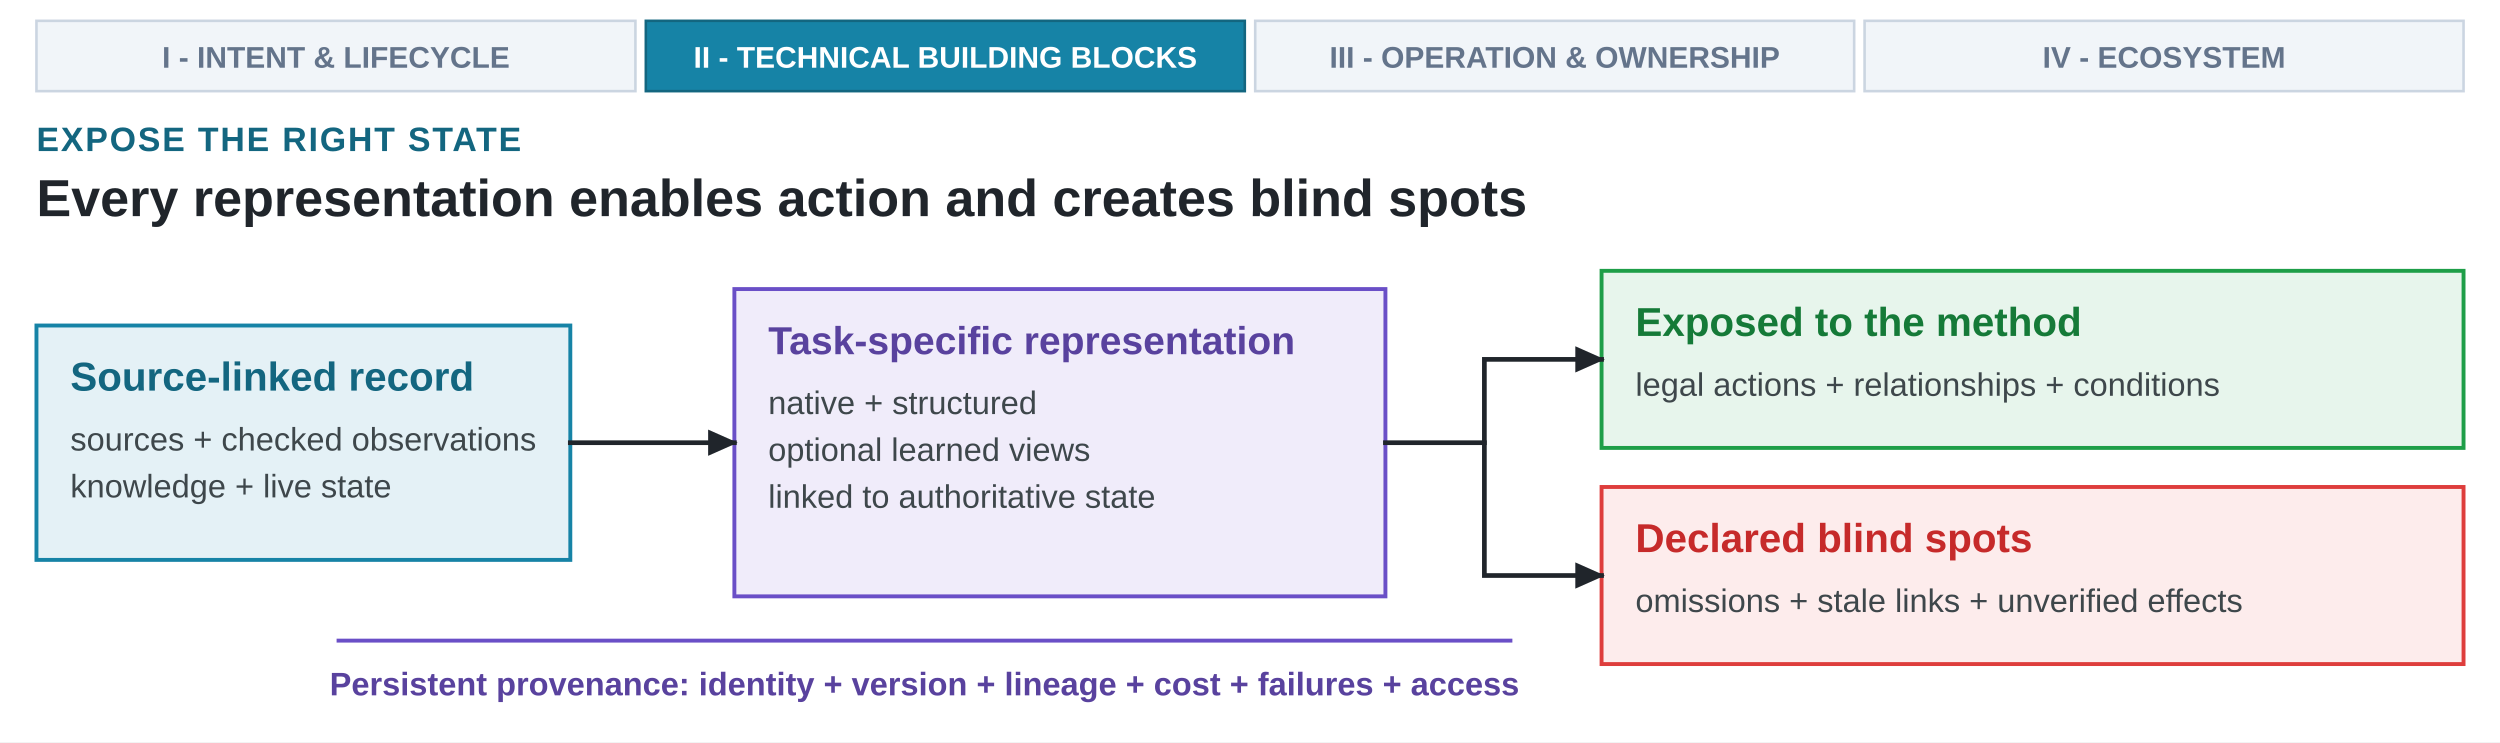
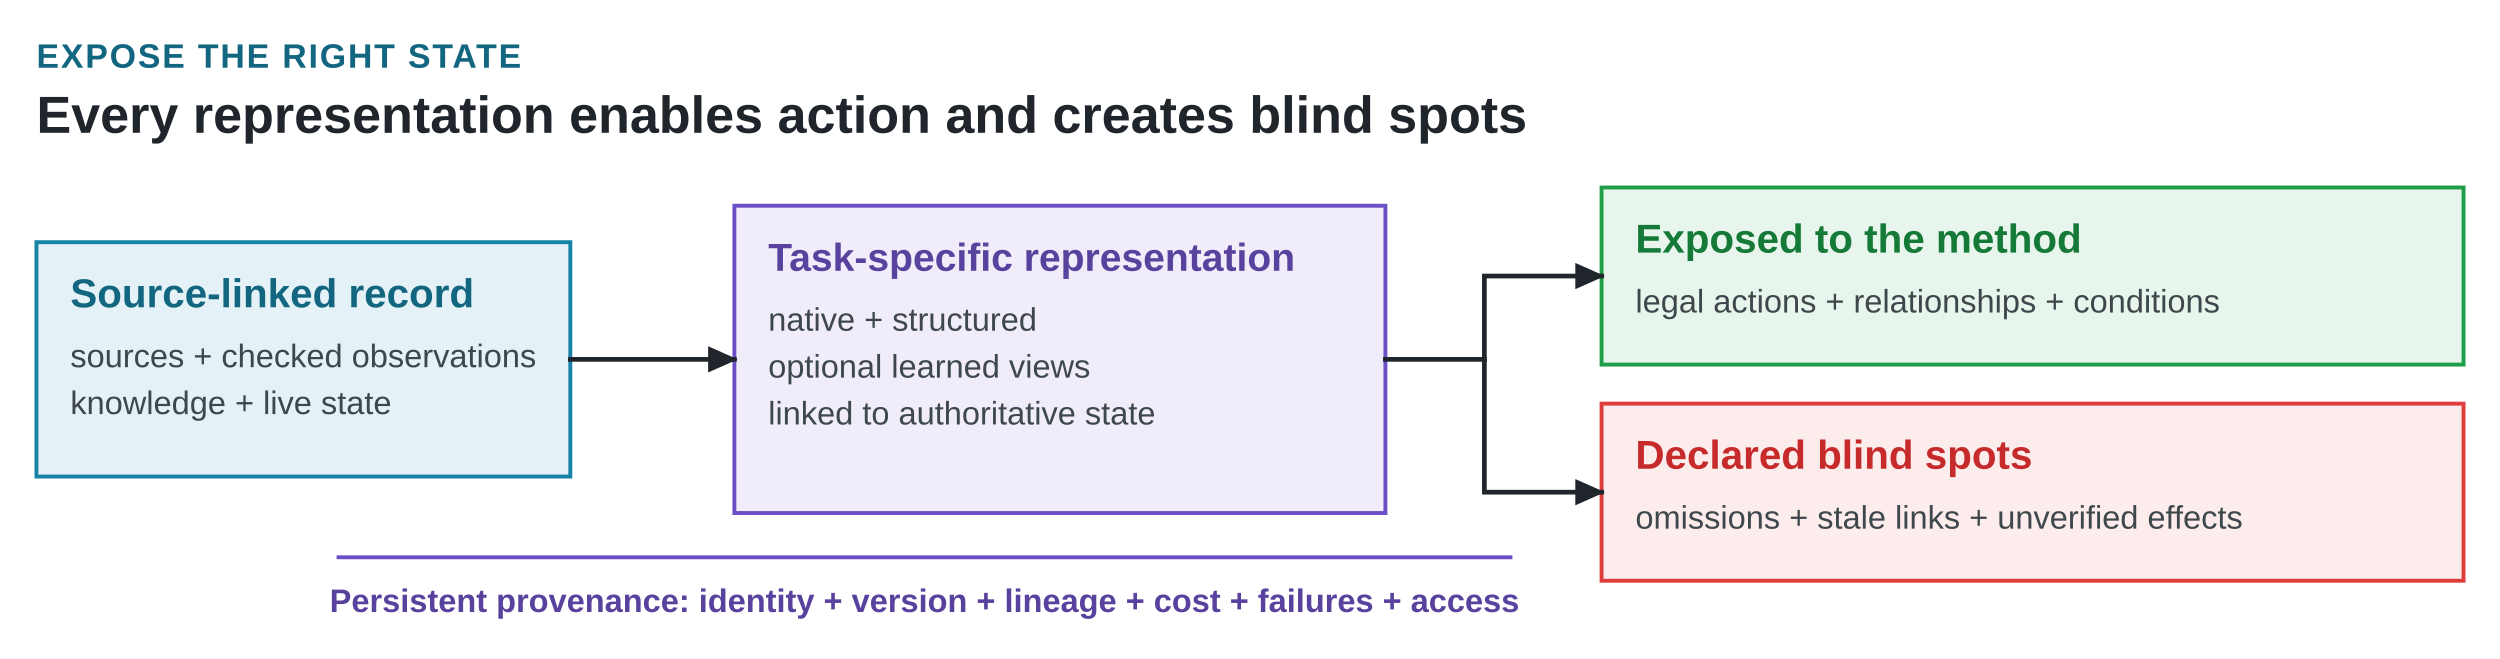
- <svg xmlns="http://www.w3.org/2000/svg" viewBox="0 0 960 285" role="img" aria-labelledby="cover-title-4 cover-desc-4">
+ <svg xmlns="http://www.w3.org/2000/svg" viewBox="0 32 960 253" role="img" aria-labelledby="cover-title-4 cover-desc-4">
  <defs>
    <marker id="arrow-ink" viewBox="0 0 10 10" refX="8" refY="5" markerWidth="7" markerHeight="7" orient="auto">
      <path d="M 0 1 L 9 5 L 0 9 Z" fill="#20252B" />
    </marker>
  </defs>
  <rect x="0" y="0" width="960" height="285" fill="#FFFFFF" />
-   <rect x="14.0" y="8" width="230.0" height="27" fill="#F1F5F9" stroke="#CBD5E1" stroke-width="1.0" />
-   <text x="129.0" y="26" text-anchor="middle" font-family="Arial, Helvetica, sans-serif" font-size="11.5" font-weight="600" fill="#64748B">I - INTENT &amp; LIFECYCLE</text>
-   <rect x="248.0" y="8" width="230.0" height="27" fill="#1683A6" stroke="#136680" stroke-width="1.0" />
-   <text x="363.0" y="26" text-anchor="middle" font-family="Arial, Helvetica, sans-serif" font-size="11.5" font-weight="700" fill="#FFFFFF">II - TECHNICAL BUILDING BLOCKS</text>
-   <rect x="482.0" y="8" width="230.0" height="27" fill="#F1F5F9" stroke="#CBD5E1" stroke-width="1.0" />
-   <text x="597.0" y="26" text-anchor="middle" font-family="Arial, Helvetica, sans-serif" font-size="11.5" font-weight="600" fill="#64748B">III - OPERATION &amp; OWNERSHIP</text>
-   <rect x="716.0" y="8" width="230.0" height="27" fill="#F1F5F9" stroke="#CBD5E1" stroke-width="1.0" />
-   <text x="831.0" y="26" text-anchor="middle" font-family="Arial, Helvetica, sans-serif" font-size="11.5" font-weight="600" fill="#64748B">IV - ECOSYSTEM</text>
  <text x="14" y="58" text-anchor="start" font-family="Arial, Helvetica, sans-serif" font-size="13" font-weight="700" fill="#136680" letter-spacing="0.7">EXPOSE THE RIGHT STATE</text>
  <text x="14" y="83" text-anchor="start" font-family="Arial, Helvetica, sans-serif" font-size="20" font-weight="700" fill="#20252B">Every representation enables action and creates blind spots</text>
  <rect x="14" y="125" width="205" height="90" fill="#E4F1F6" stroke="#1683A6" stroke-width="1.5" />
  <text x="27" y="150" text-anchor="start" font-family="Arial, Helvetica, sans-serif" font-size="15.5" font-weight="700" fill="#136680">Source-linked record</text>
  <text x="27" y="173" text-anchor="start" font-family="Arial, Helvetica, sans-serif" font-size="12.5" font-weight="400" fill="#3E474B">sources + checked observations</text>
  <text x="27" y="191" text-anchor="start" font-family="Arial, Helvetica, sans-serif" font-size="12.5" font-weight="400" fill="#3E474B">knowledge + live state</text>
  <rect x="282" y="111" width="250" height="118" fill="#F0ECFA" stroke="#6A4FC7" stroke-width="1.5" />
  <text x="295" y="136" text-anchor="start" font-family="Arial, Helvetica, sans-serif" font-size="15" font-weight="700" fill="#59429E">Task-specific representation</text>
  <text x="295" y="159" text-anchor="start" font-family="Arial, Helvetica, sans-serif" font-size="12.5" font-weight="400" fill="#3E474B">native + structured</text>
  <text x="295" y="177" text-anchor="start" font-family="Arial, Helvetica, sans-serif" font-size="12.5" font-weight="400" fill="#3E474B">optional learned views</text>
  <text x="295" y="195" text-anchor="start" font-family="Arial, Helvetica, sans-serif" font-size="12.5" font-weight="400" fill="#3E474B">linked to authoritative state</text>
  <rect x="615" y="104" width="331" height="68" fill="#E7F5EC" stroke="#1E9E48" stroke-width="1.5" />
  <text x="628" y="129" text-anchor="start" font-family="Arial, Helvetica, sans-serif" font-size="15.5" font-weight="700" fill="#157A38">Exposed to the method</text>
  <text x="628" y="152" text-anchor="start" font-family="Arial, Helvetica, sans-serif" font-size="12.5" font-weight="400" fill="#3E474B">legal actions + relationships + conditions</text>
  <rect x="615" y="187" width="331" height="68" fill="#FDECEC" stroke="#DE3D3C" stroke-width="1.5" />
  <text x="628" y="212" text-anchor="start" font-family="Arial, Helvetica, sans-serif" font-size="15.5" font-weight="700" fill="#C62A2A">Declared blind spots</text>
  <text x="628" y="235" text-anchor="start" font-family="Arial, Helvetica, sans-serif" font-size="12.5" font-weight="400" fill="#3E474B">omissions + stale links + unverified effects</text>
  <path d="M 219 170 H 282" fill="none" stroke="#20252B" stroke-width="1.8" stroke-linecap="square" stroke-linejoin="miter" marker-end="url(#arrow-ink)" />
  <path d="M 532 170 H 570 V 138 H 615" fill="none" stroke="#20252B" stroke-width="1.8" stroke-linecap="square" stroke-linejoin="miter" marker-end="url(#arrow-ink)" />
  <path d="M 570 170 V 221 H 615" fill="none" stroke="#20252B" stroke-width="1.8" stroke-linecap="square" stroke-linejoin="miter" marker-end="url(#arrow-ink)" />
  <path d="M 130 246 H 580" fill="none" stroke="#6A4FC7" stroke-width="1.5" stroke-linecap="square" stroke-linejoin="miter" />
  <text x="355" y="267" text-anchor="middle" font-family="Arial, Helvetica, sans-serif" font-size="12.5" font-weight="700" fill="#59429E">Persistent provenance: identity + version + lineage + cost + failures + access</text>
</svg>
